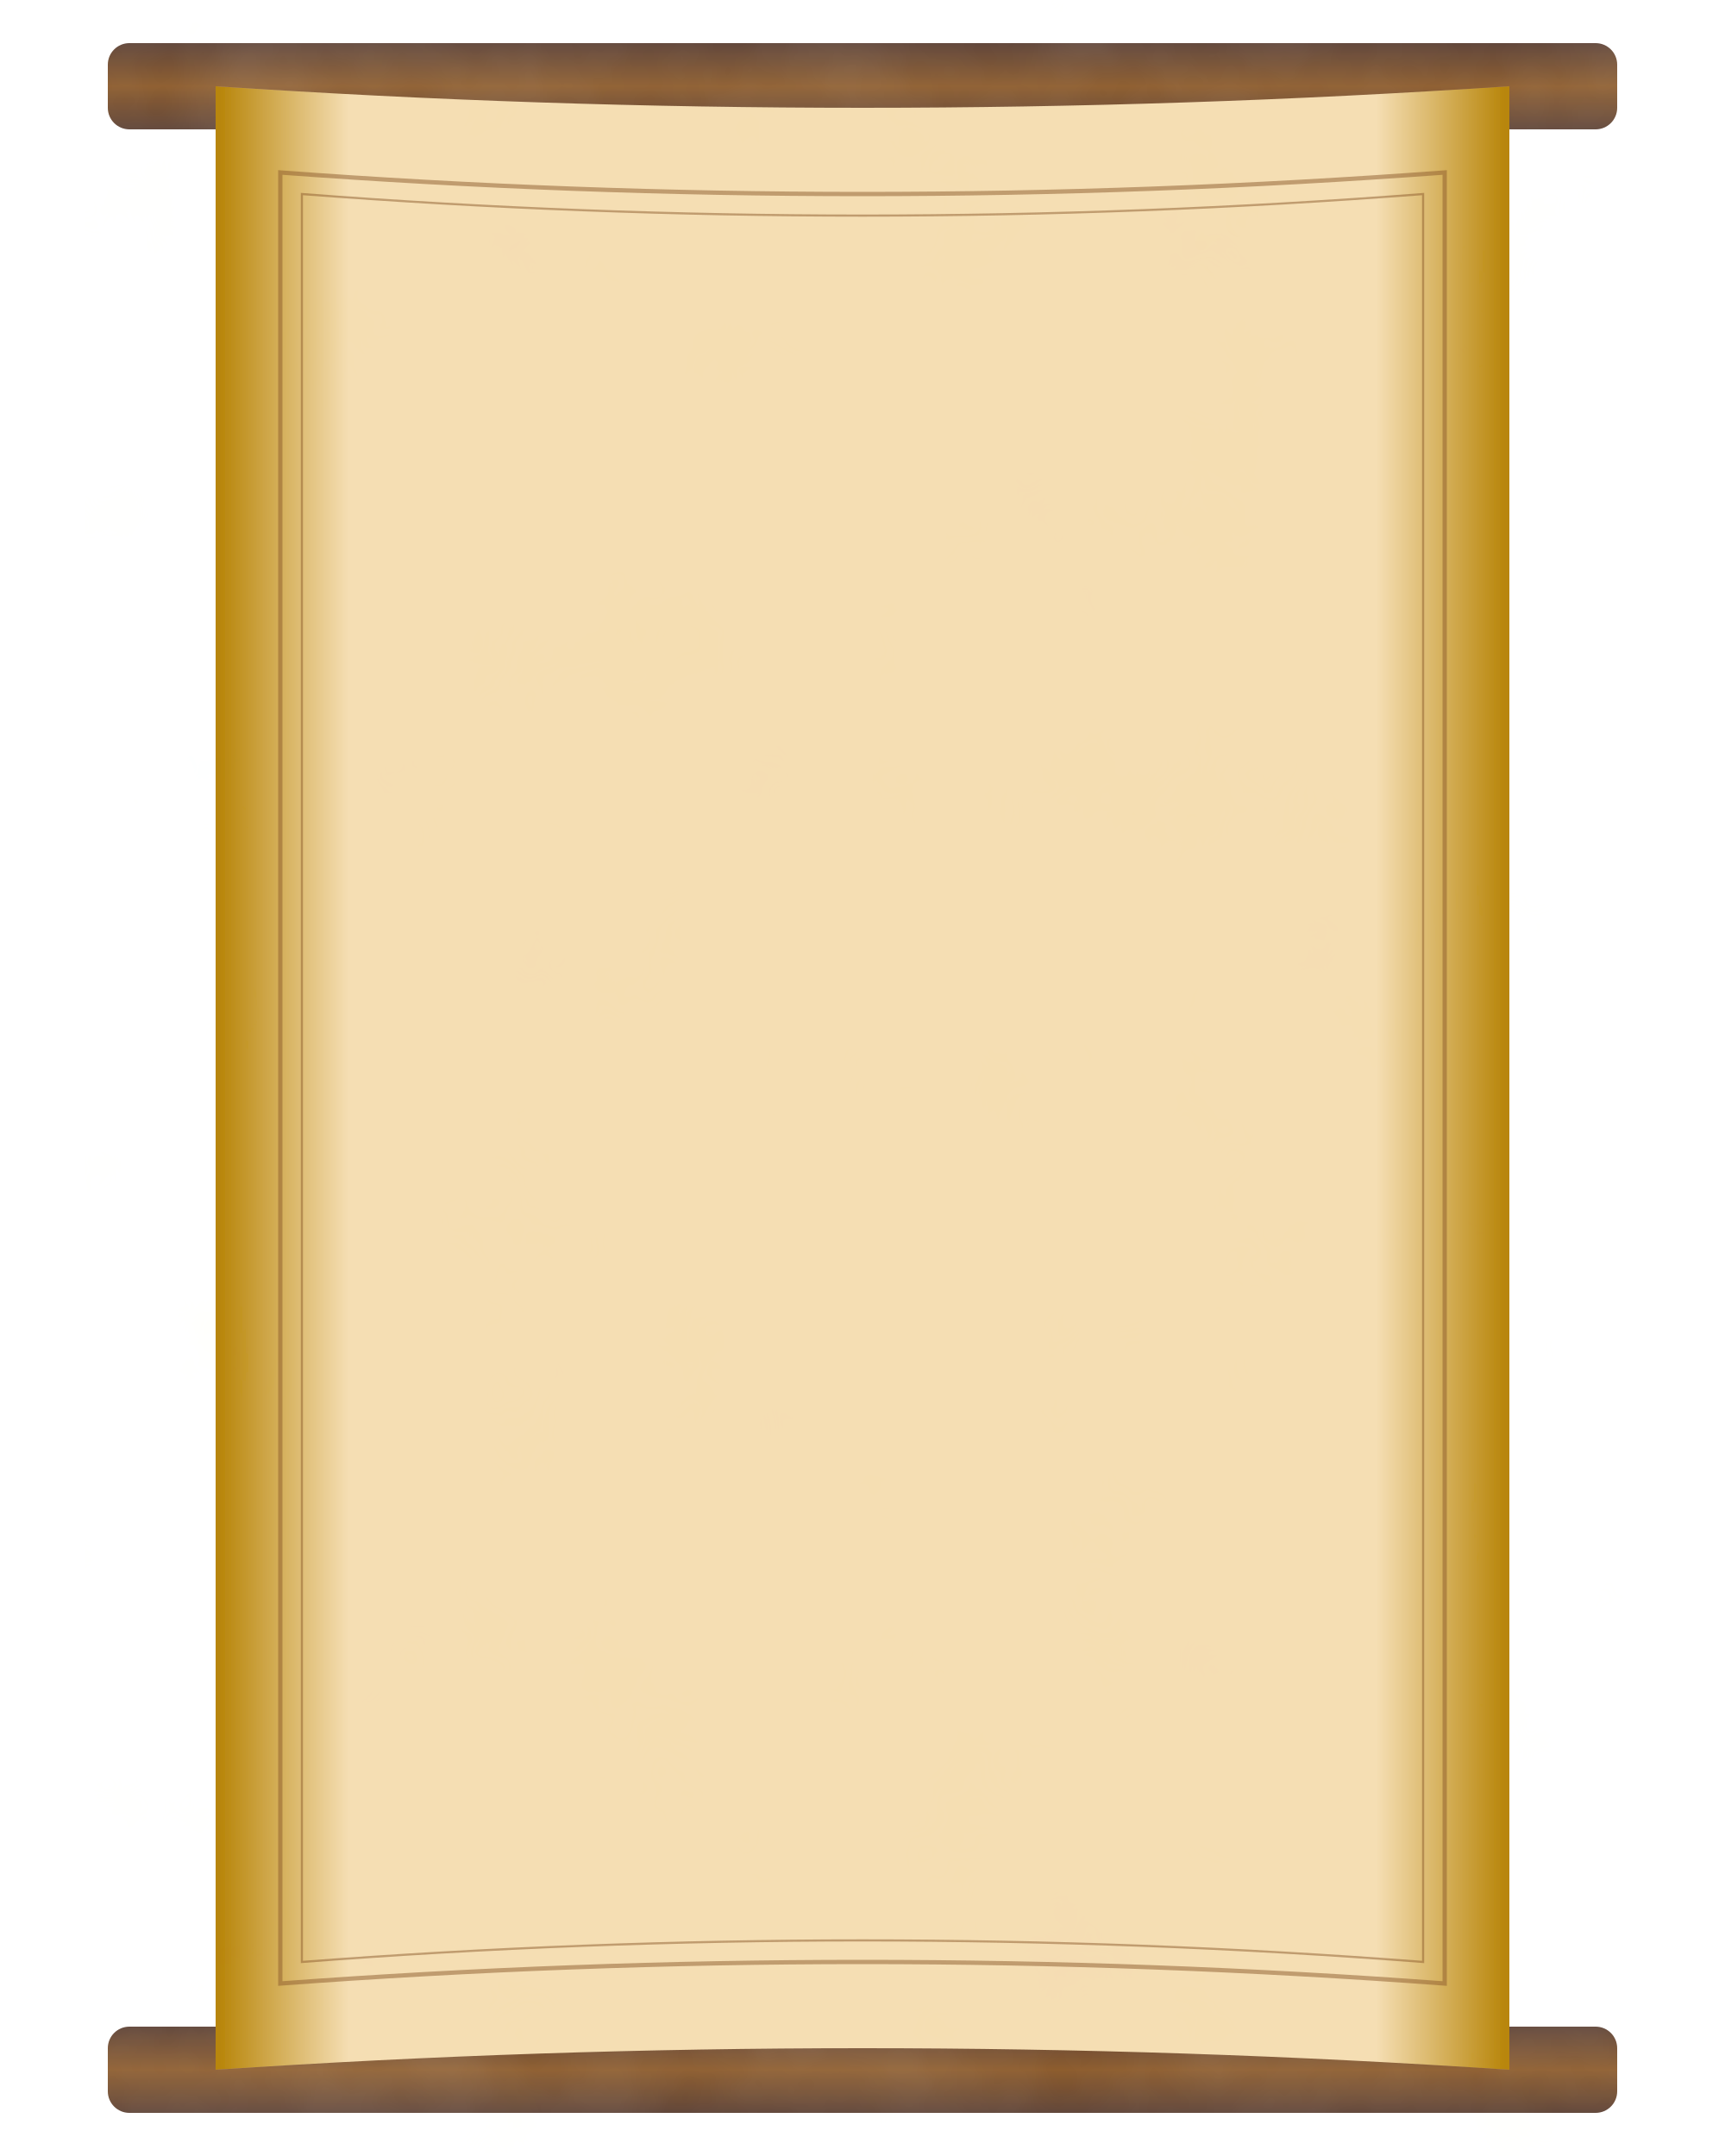
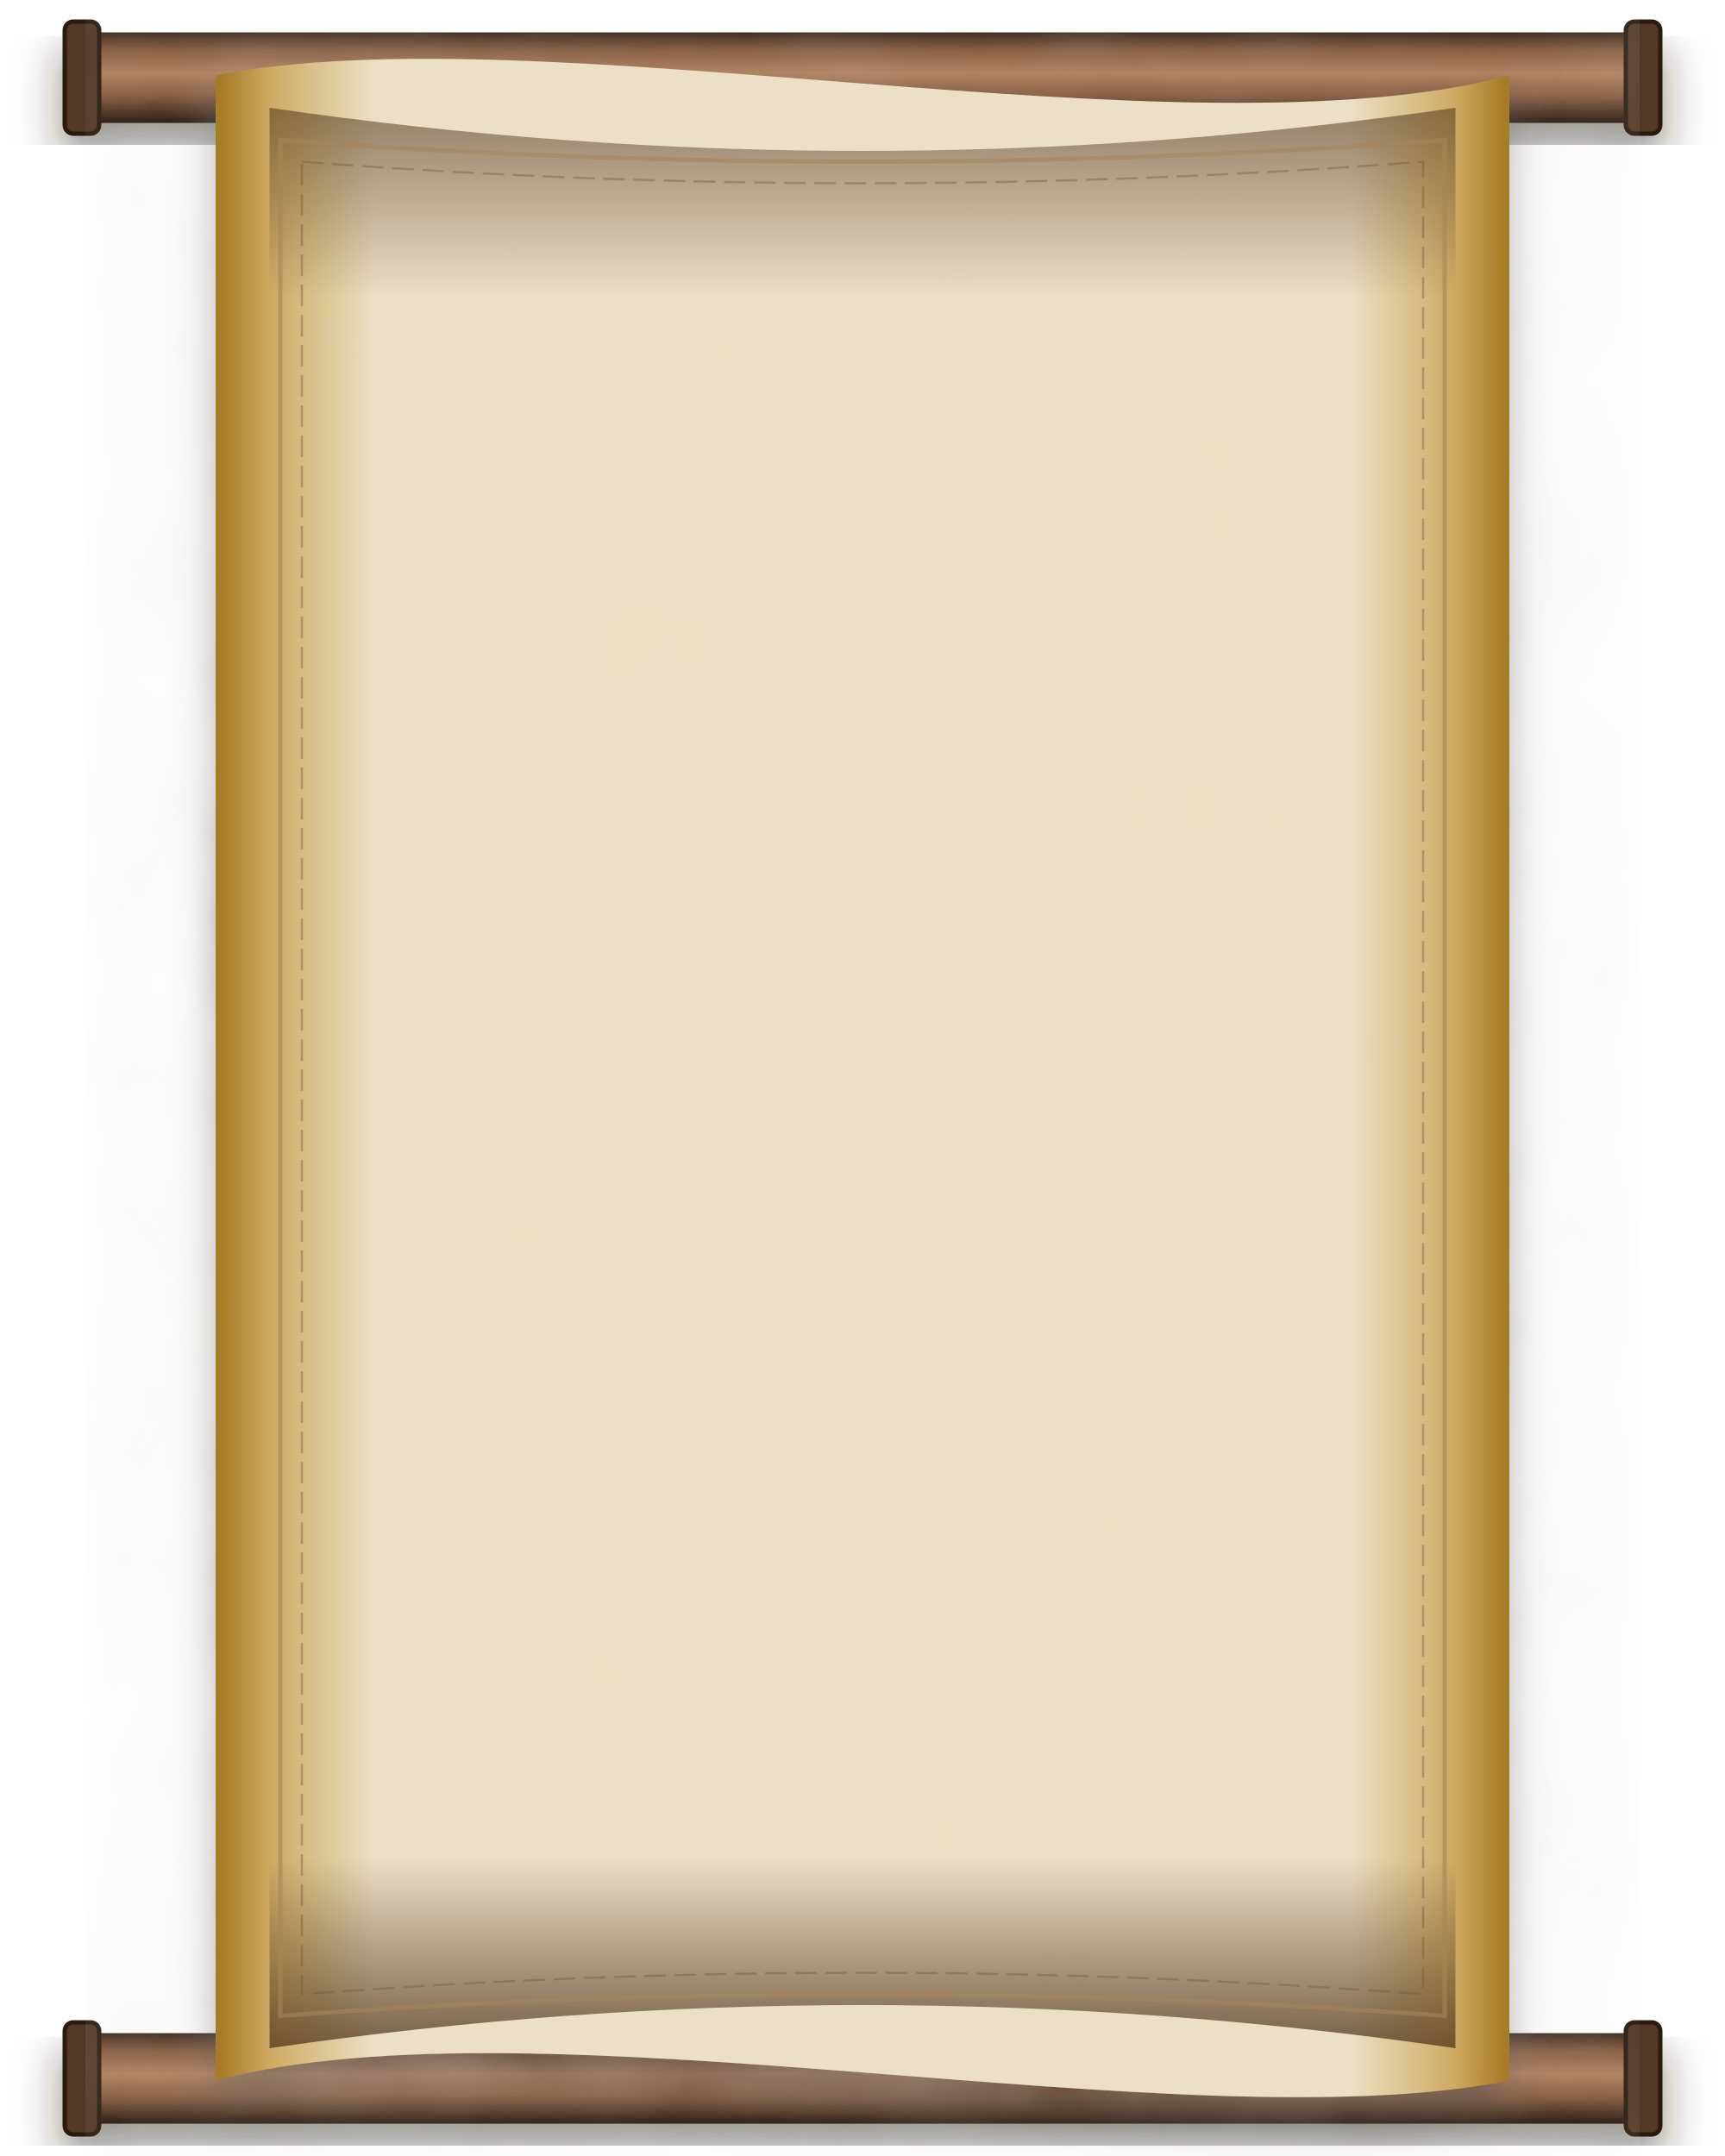
<svg xmlns="http://www.w3.org/2000/svg" viewBox="0 0 800 1000" width="100%" height="100%">
  <defs>
    <filter id="parchment-texture">
      <feTurbulence type="fractalNoise" baseFrequency="0.015" numOctaves="4" result="noise" />
-       <feColorMatrix type="matrix" values="1 0 0 0 0.85  0 1 0 0 0.78  0 0 1 0 0.65  0 0 0 0.15 0" in="noise" result="coloredNoise" />
+       <feColorMatrix type="matrix" values="1 0 0 0 0.88  0 1 0 0 0.82  0 0 1 0 0.70  0 0 0 0.12 0" in="noise" result="coloredNoise" />
      <feBlend in="SourceGraphic" in2="coloredNoise" mode="multiply" />
    </filter>
+     <filter id="drop-shadow" x="-10%" y="-10%" width="120%" height="120%">
+       <feDropShadow dx="0" dy="12" stdDeviation="10" flood-opacity="0.5" flood-color="#2a1a08" />
+     </filter>
    <linearGradient id="scroll-edge" x1="0%" y1="0%" x2="100%" y2="0%">
-       <stop offset="0%" stop-color="#b8860b" />
-       <stop offset="10%" stop-color="#f5deb3" />
-       <stop offset="90%" stop-color="#f5deb3" />
-       <stop offset="100%" stop-color="#b8860b" />
+       <stop offset="0%" stop-color="#a67b27" />
+       <stop offset="4%" stop-color="#cfab63" />
+       <stop offset="12%" stop-color="#ebe0c5" />
+       <stop offset="88%" stop-color="#ebe0c5" />
+       <stop offset="96%" stop-color="#cfab63" />
+       <stop offset="100%" stop-color="#a67b27" />
    </linearGradient>
    <linearGradient id="wood" x1="0%" y1="0%" x2="0%" y2="100%">
-       <stop offset="0%" stop-color="#5c4033" />
-       <stop offset="50%" stop-color="#8b5a2b" />
-       <stop offset="100%" stop-color="#5c4033" />
+       <stop offset="0%" stop-color="#3b261b" />
+       <stop offset="20%" stop-color="#855a3d" />
+       <stop offset="45%" stop-color="#b07d5b" />
+       <stop offset="70%" stop-color="#855a3d" />
+       <stop offset="100%" stop-color="#24140b" />
+     </linearGradient>
+     <linearGradient id="roll-shadow" x1="0%" y1="0%" x2="0%" y2="100%">
+       <stop offset="0%" stop-color="#553a21" stop-opacity="0.6" />
+       <stop offset="10%" stop-color="#553a21" stop-opacity="0" />
+       <stop offset="90%" stop-color="#553a21" stop-opacity="0" />
+       <stop offset="100%" stop-color="#553a21" stop-opacity="0.8" />
    </linearGradient>
  </defs>
-   <rect x="50" y="20" width="700" height="40" fill="url(#wood)" rx="10" ry="10" />
-   <rect x="50" y="940" width="700" height="40" fill="url(#wood)" rx="10" ry="10" />
-   <path d="M 100 40 Q 400 60 700 40 L 700 960 Q 400 940 100 960 Z" fill="url(#scroll-edge)" filter="url(#parchment-texture)" />
-   <path d="M 130 80 Q 400 100 670 80 L 670 920 Q 400 900 130 920 Z" fill="none" stroke="#8b5a2b" stroke-width="2" opacity="0.5" />
-   <path d="M 140 90 Q 400 110 660 90 L 660 910 Q 400 890 140 910 Z" fill="none" stroke="#8b5a2b" stroke-width="1" opacity="0.5" />
+   <g filter="url(#drop-shadow)">
+     <rect x="40" y="15" width="720" height="42" fill="url(#wood)" rx="5" ry="5" />
+     <rect x="30" y="10" width="16" height="52" fill="#523827" rx="4" ry="4" stroke="#2b1a10" stroke-width="2" />
+     <rect x="754" y="10" width="16" height="52" fill="#523827" rx="4" ry="4" stroke="#2b1a10" stroke-width="2" />
+   </g>
+   <g filter="url(#drop-shadow)">
+     <rect x="40" y="943" width="720" height="42" fill="url(#wood)" rx="5" ry="5" />
+     <rect x="30" y="938" width="16" height="52" fill="#523827" rx="4" ry="4" stroke="#2b1a10" stroke-width="2" />
+     <rect x="754" y="938" width="16" height="52" fill="#523827" rx="4" ry="4" stroke="#2b1a10" stroke-width="2" />
+   </g>
+   <g filter="url(#drop-shadow)">
+     <g filter="url(#parchment-texture)">
+       <path d="M 100 35 C 250 5, 550 75, 700 35 L 700 965 C 550 995, 250 925, 100 965 Z" fill="url(#scroll-edge)" />
+       <path d="M 125 50 Q 400 90 675 50 L 675 950 Q 400 910 125 950 Z" fill="url(#roll-shadow)" />
+       <path d="M 130 65 Q 400 85 670 65 L 670 935 Q 400 915 130 935 Z" fill="none" stroke="#a6835a" stroke-width="2" opacity="0.6" />
+       <path d="M 140 75 Q 400 95 660 75 L 660 925 Q 400 905 140 925 Z" fill="none" stroke="#7a5530" stroke-width="1" stroke-dasharray="10 4" opacity="0.4" />
+     </g>
+   </g>
</svg>
